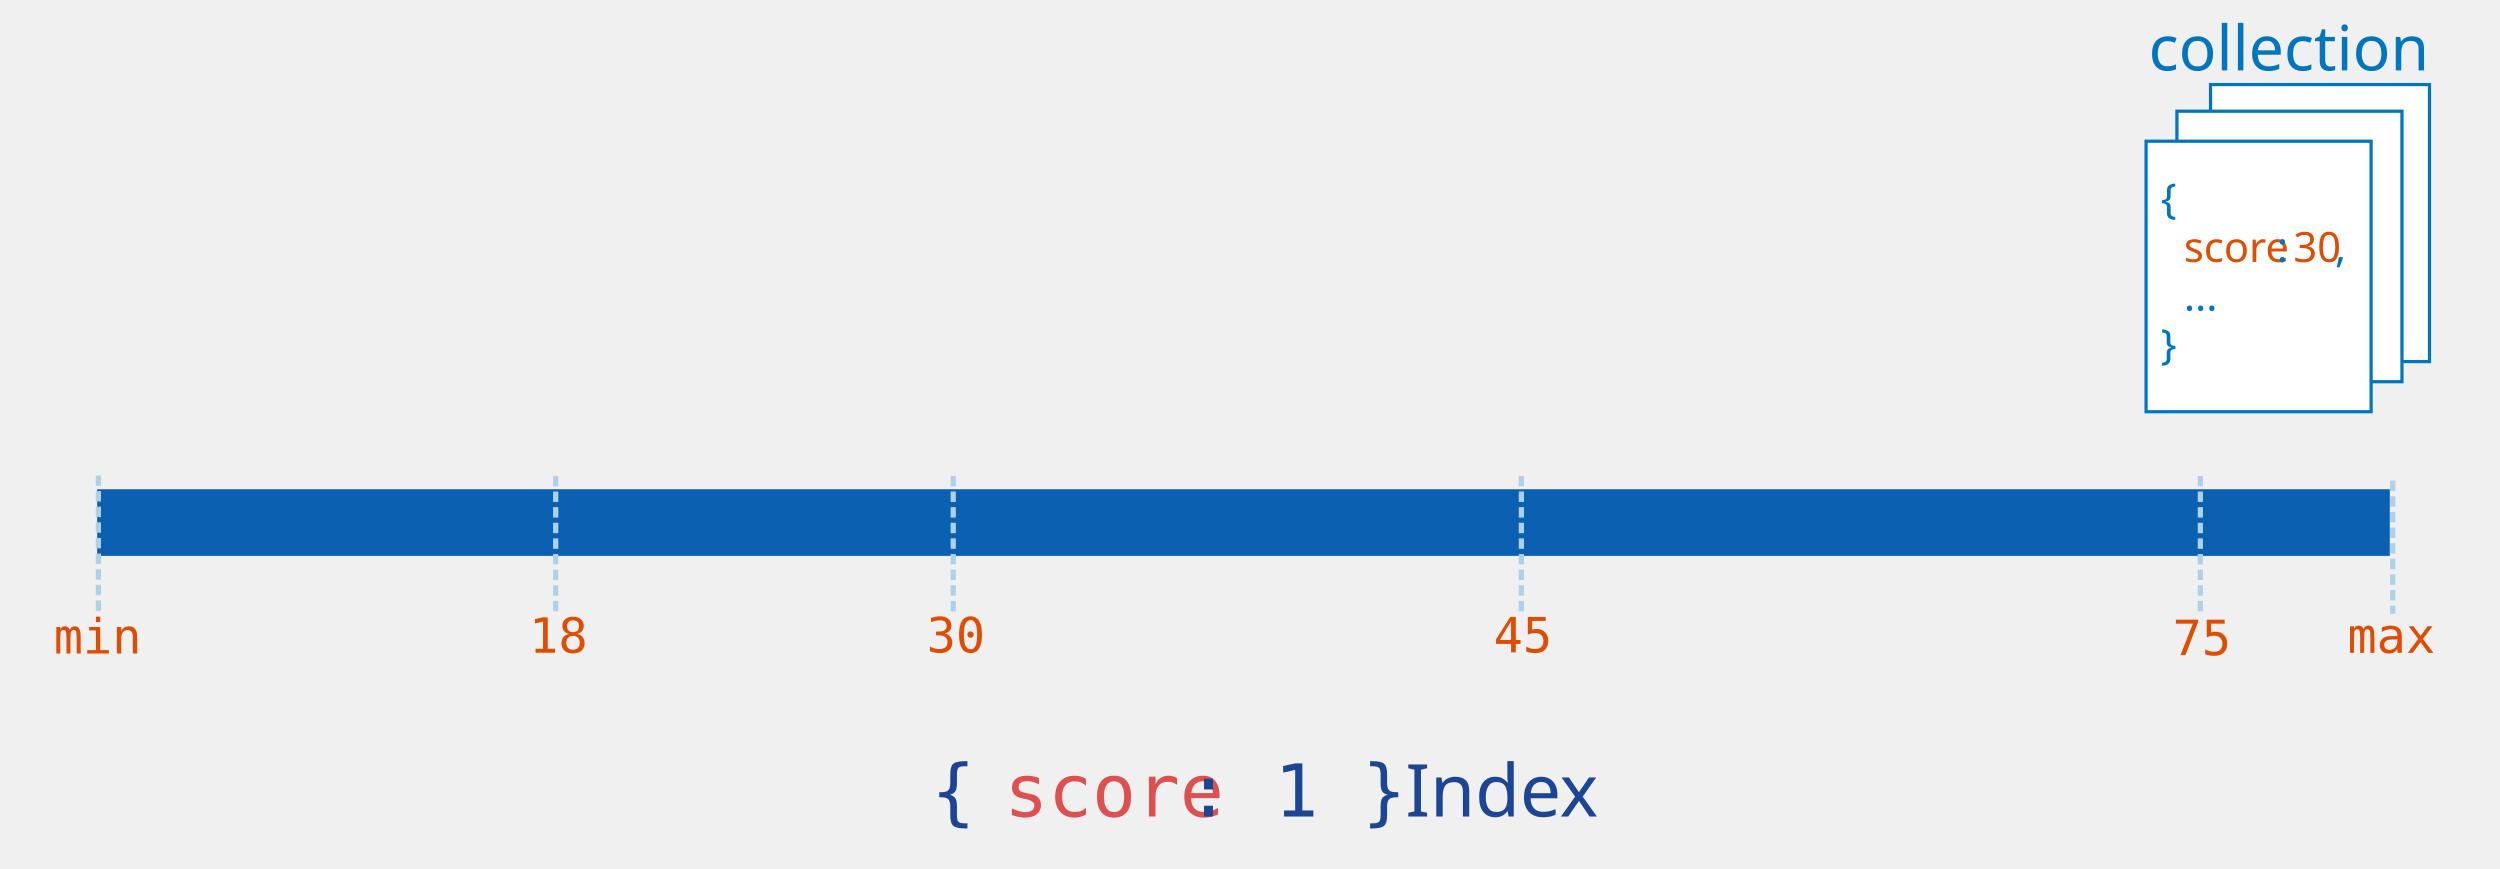
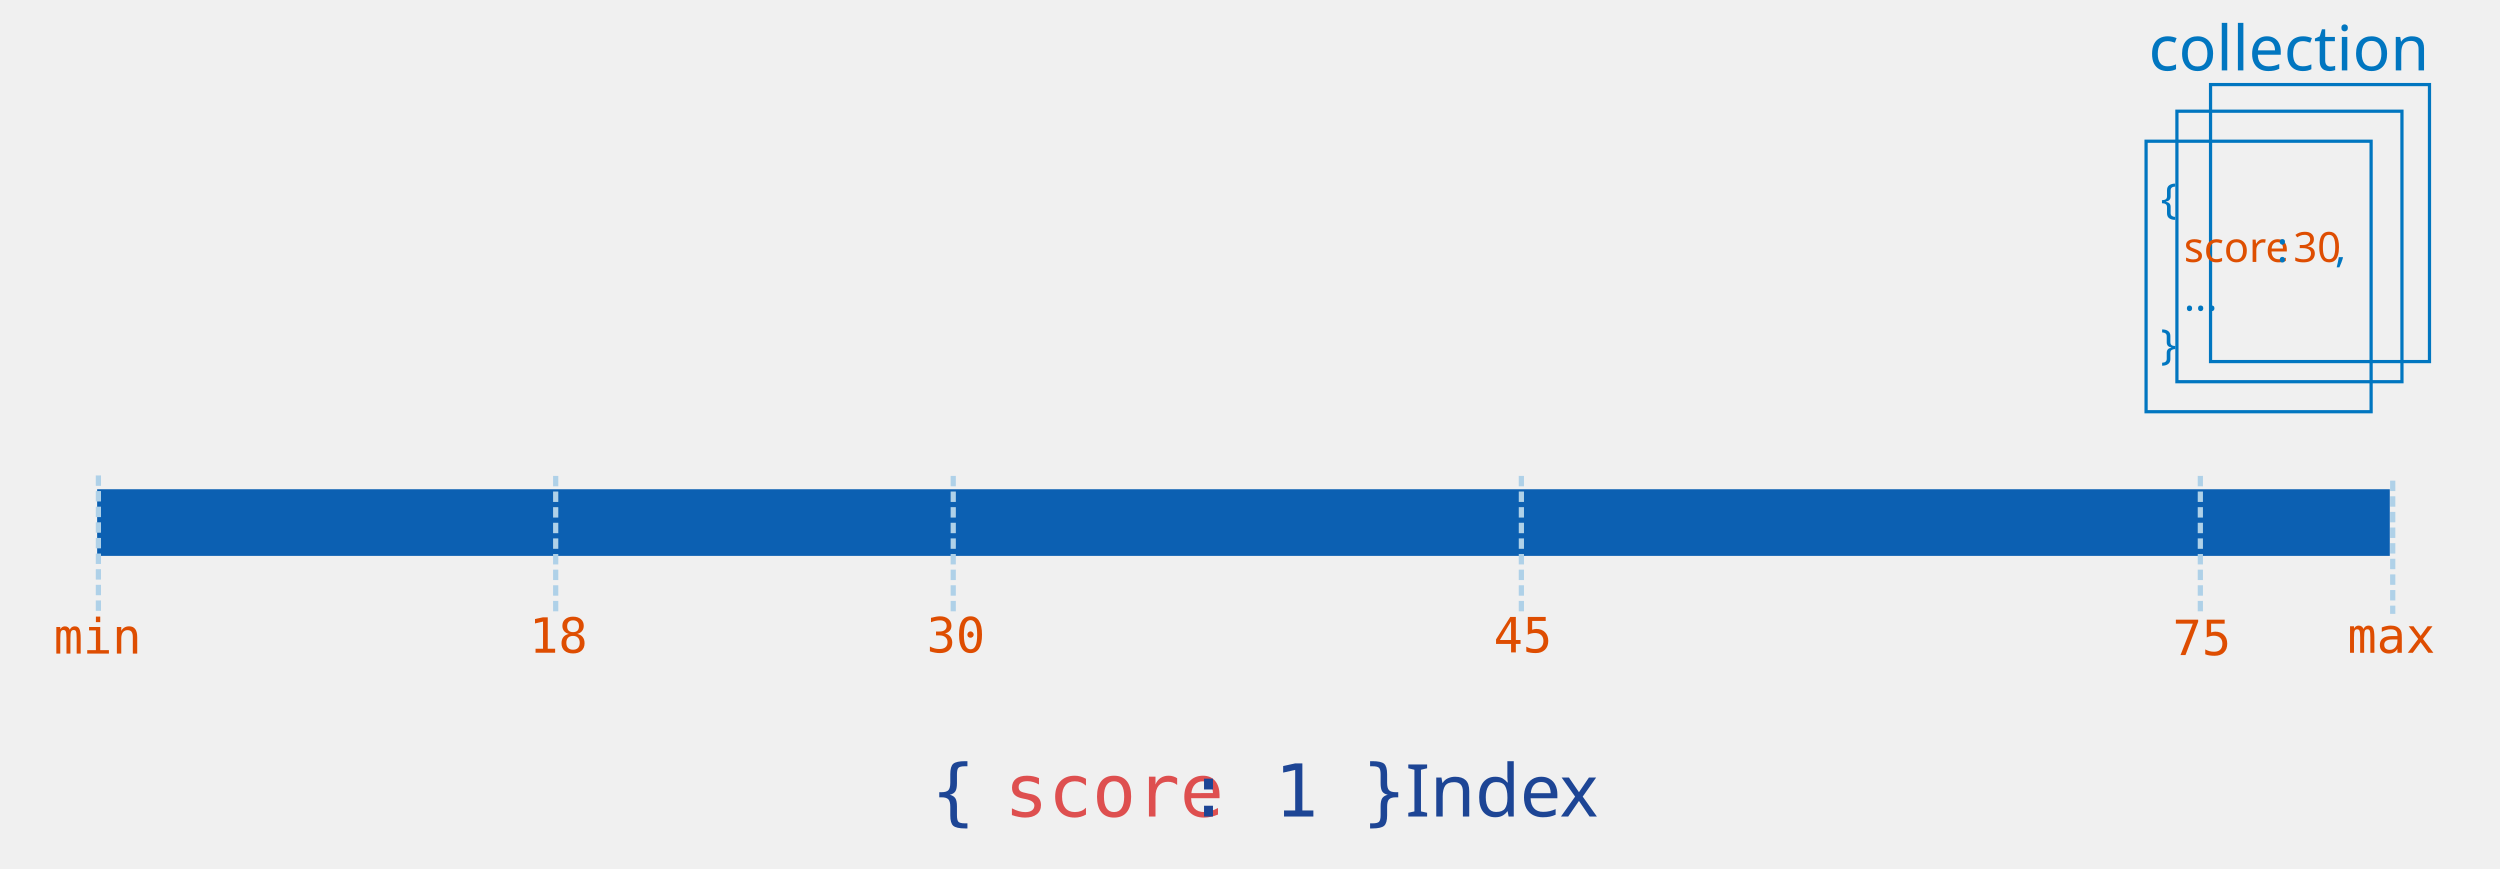
- <svg xmlns="http://www.w3.org/2000/svg" version="1.1" x="0px" y="0px" width="720" height="250" viewBox="0, 0, 720, 250">
-   <g id="Layer 1">
+ <svg xmlns="http://www.w3.org/2000/svg" version="1.1" x="0" y="0" width="720" height="250" viewBox="0, 0, 720, 250">
+   <g id="Layer_1">
    <g>
      <g>
-         <path d="M636.636,24.355 L699.69,24.355 L699.69,104.132 L636.636,104.132 z" fill="#FFFFFF" />
        <path d="M636.636,24.355 L699.69,24.355 L699.69,104.132 L636.636,104.132 z" fill-opacity="0" stroke="#0176C0" stroke-width="0.929" />
      </g>
      <g>
-         <path d="M626.951,32.028 L691.762,32.028 L691.762,109.932 L626.951,109.932 z" fill="#FFFFFF" />
        <path d="M626.951,32.028 L691.762,32.028 L691.762,109.932 L626.951,109.932 z" fill-opacity="0" stroke="#0176C0" stroke-width="0.929" />
      </g>
-       <text transform="matrix(1, 0, 0, 1, 655.476, 14.28)">
-         <tspan x="-36.665" y="6" font-family="GillSans" font-size="18" fill="#0176C0">collection</tspan>
+       <text transform="matrix(1, 0, 0, 1, 654.854, 14.28)">
+         <tspan x="-36.043" y="6" font-family="GillSans" font-size="18" fill="#0176C0">collection</tspan>
      </text>
      <g>
-         <path d="M618.071,40.672 L682.882,40.672 L682.882,118.576 L618.071,118.576 z" fill="#FFFFFF" />
        <path d="M618.071,40.672 L682.882,40.672 L682.882,118.576 L618.071,118.576 z" fill-opacity="0" stroke="#0176C0" stroke-width="0.929" />
      </g>
-       <text transform="matrix(1, 0, 0, 1, 649.93, 78.936)">
-         <tspan x="-27.631" y="-17.5" font-family="GillSans" font-size="12" fill="#0176C0">{ </tspan>
-         <tspan x="-27.631" y="-3.5" font-family="GillSans" font-size="12" fill="#0176C0">  </tspan>
-         <tspan x="-20.963" y="-3.5" font-family="GillSans" font-size="12" fill="#DE4F01">score</tspan>
-         <tspan x="5.791" y="-3.5" font-family="GillSans" font-size="12" fill="#0176C0">: </tspan>
-         <tspan x="10.555" y="-3.5" font-family="GillSans" font-size="12" fill="#DE4D01">30</tspan>
-         <tspan x="22.555" y="-3.5" font-family="GillSans" font-size="12" fill="#0176C0">, </tspan>
-         <tspan x="-27.631" y="10.5" font-family="GillSans" font-size="12" fill="#0176C0">  </tspan>
-         <tspan x="-20.963" y="10.5" font-family="GillSans" font-size="12" fill="#0176C0">...</tspan>
-         <tspan x="-27.631" y="24.5" font-family="GillSans" font-size="12" fill="#0176C0">}</tspan>
-       </text>
+       <g>
+         <text transform="matrix(1, 0, 0, 1, 624.797, 57.936)">
+           <tspan x="-2.498" y="3.5" font-family="GillSans" font-size="12" fill="#0176C0">{ </tspan>
+         </text>
+         <text transform="matrix(1, 0, 0, 1, 642.844, 71.936)">
+           <tspan x="-13.877" y="3.5" font-family="GillSans" font-size="12" fill="#DE4F01">score</tspan>
+         </text>
+         <text transform="matrix(1, 0, 0, 1, 656.936, 71.936)">
+           <tspan x="-1.215" y="3.5" font-family="GillSans" font-size="12" fill="#0176C0">: </tspan>
+         </text>
+         <text transform="matrix(1, 0, 0, 1, 666.985, 71.936)">
+           <tspan x="-6.5" y="3.5" font-family="GillSans" font-size="12" fill="#DE4D01">30</tspan>
+         </text>
+         <text transform="matrix(1, 0, 0, 1, 673.7, 71.936)">
+           <tspan x="-1.215" y="3.5" font-family="GillSans" font-size="12" fill="#0176C0">, </tspan>
+         </text>
+         <text transform="matrix(1, 0, 0, 1, 633.413, 85.936)">
+           <tspan x="-4.446" y="3.5" font-family="GillSans" font-size="12" fill="#0176C0">...</tspan>
+         </text>
+         <text transform="matrix(1, 0, 0, 1, 624.797, 99.936)">
+           <tspan x="-2.498" y="3.5" font-family="GillSans" font-size="12" fill="#0176C0">}</tspan>
+         </text>
+       </g>
    </g>
    <path d="M27.974,140.9 L688.263,140.9 L688.263,160.095 L27.974,160.095 z" fill="#0C60B2" />
    <path d="M160.037,137.058 L160.037,176.792" fill-opacity="0" stroke="#AFD1E8" stroke-width="1.5" stroke-dasharray="3,1.5" />
    <path d="M274.531,137.058 L274.531,176.792" fill-opacity="0" stroke="#AFD1E8" stroke-width="1.5" stroke-dasharray="3,1.5" />
    <path d="M438.156,137.058 L438.156,176.792" fill-opacity="0" stroke="#AFD1E8" stroke-width="1.5" stroke-dasharray="3,1.5" />
-     <text transform="matrix(1, 0, 0, 1, 159.394, 184.999)">
-       <tspan x="-7" y="2.991" font-family="Inconsolata" font-size="14" fill="#DE4D01">18 </tspan>
+     <text transform="matrix(1, 0, 0, 1, 159.894, 183.49)">
+       <tspan x="-7.5" y="4.5" font-family="Inconsolata" font-size="14" fill="#DE4D01">18 </tspan>
    </text>
-     <text transform="matrix(1, 0, 0, 1, 273.872, 184.389)">
-       <tspan x="-7" y="3.5" font-family="Inconsolata" font-size="14" fill="#DE4D01">30</tspan>
+     <text transform="matrix(1, 0, 0, 1, 274.372, 183.389)">
+       <tspan x="-7.5" y="4.5" font-family="Inconsolata" font-size="14" fill="#DE4D01">30</tspan>
    </text>
-     <text transform="matrix(1, 0, 0, 1, 25.97, 187.63)">
-       <tspan x="-10.5" y="0.598" font-family="Inconsolata" font-size="14" fill="#DE4D01">min</tspan>
+     <text transform="matrix(1, 0, 0, 1, 26.47, 183.728)">
+       <tspan x="-11" y="4.5" font-family="Inconsolata" font-size="14" fill="#DE4D01">min</tspan>
    </text>
-     <text transform="matrix(1, 0, 0, 1, 437.157, 184.383)">
-       <tspan x="-7" y="3.5" font-family="Inconsolata" font-size="14" fill="#DE4D01">45 </tspan>
+     <text transform="matrix(1, 0, 0, 1, 437.657, 183.383)">
+       <tspan x="-7.5" y="4.5" font-family="Inconsolata" font-size="14" fill="#DE4D01">45 </tspan>
    </text>
-     <text transform="matrix(1, 0, 0, 1, 686.558, 184.842)">
-       <tspan x="-10.5" y="3.174" font-family="Inconsolata" font-size="14" fill="#DE4D01">max </tspan>
+     <text transform="matrix(1, 0, 0, 1, 687.058, 183.516)">
+       <tspan x="-11" y="4.5" font-family="Inconsolata" font-size="14" fill="#DE4D01">max </tspan>
    </text>
    <path d="M28.337,136.925 L28.337,176.792" fill-opacity="0" stroke="#AFD1E8" stroke-width="1.5" stroke-dasharray="3,1.5" />
    <path d="M689.105,138.428 L689.105,176.792" fill-opacity="0" stroke="#AFD1E8" stroke-width="1.5" stroke-dasharray="3,1.5" />
    <path d="M633.697,137.058 L633.697,176.792" fill-opacity="0" stroke="#AFD1E8" stroke-width="1.5" stroke-dasharray="3,1.5" />
-     <text transform="matrix(1, 0, 0, 1, 632.698, 185.168)">
-       <tspan x="-7" y="3.5" font-family="Inconsolata" font-size="14" fill="#DE4D01">75 </tspan>
+     <text transform="matrix(1, 0, 0, 1, 633.198, 184.168)">
+       <tspan x="-7.5" y="4.5" font-family="Inconsolata" font-size="14" fill="#DE4D01">75 </tspan>
    </text>
-     <text transform="matrix(1, 0, 0, 1, 360, 230.969)">
-       <tspan x="-91.757" y="4.201" font-family="Inconsolata" font-size="21" fill="#1D4595">{ </tspan>
-       <tspan x="-70.757" y="4.201" font-family="Inconsolata" font-size="21" fill="#DE4F4F">score</tspan>
-       <tspan x="-18.257" y="4.201" font-family="Inconsolata" font-size="21" fill="#1D4595">: 1 }</tspan>
-       <tspan x="34.243" y="4.201" font-family="Inconsolata" font-size="21" fill="#1D4595"> </tspan>
-       <tspan x="44.743" y="4.201" font-family="GillSans" font-size="21" fill="#1D4595">Index</tspan>
-     </text>
+     <g>
+       <text transform="matrix(1, 0, 0, 1, 273.993, 228.67)">
+         <tspan x="-5.75" y="6.5" font-family="Inconsolata" font-size="21" fill="#1D4595">{ </tspan>
+       </text>
+       <text transform="matrix(1, 0, 0, 1, 315.993, 228.67)">
+         <tspan x="-26.75" y="6.5" font-family="Inconsolata" font-size="21" fill="#DE4F4F">score</tspan>
+       </text>
+       <text transform="matrix(1, 0, 0, 1, 368.493, 228.67)">
+         <tspan x="-26.75" y="6.5" font-family="Inconsolata" font-size="21" fill="#1D4595">: 1 }</tspan>
+       </text>
+       <text transform="matrix(1, 0, 0, 1, 428.75, 228.67)">
+         <tspan x="-24.007" y="6.5" font-family="GillSans" font-size="21" fill="#1D4595">Index</tspan>
+       </text>
+     </g>
  </g>
-   <defs />
</svg>
